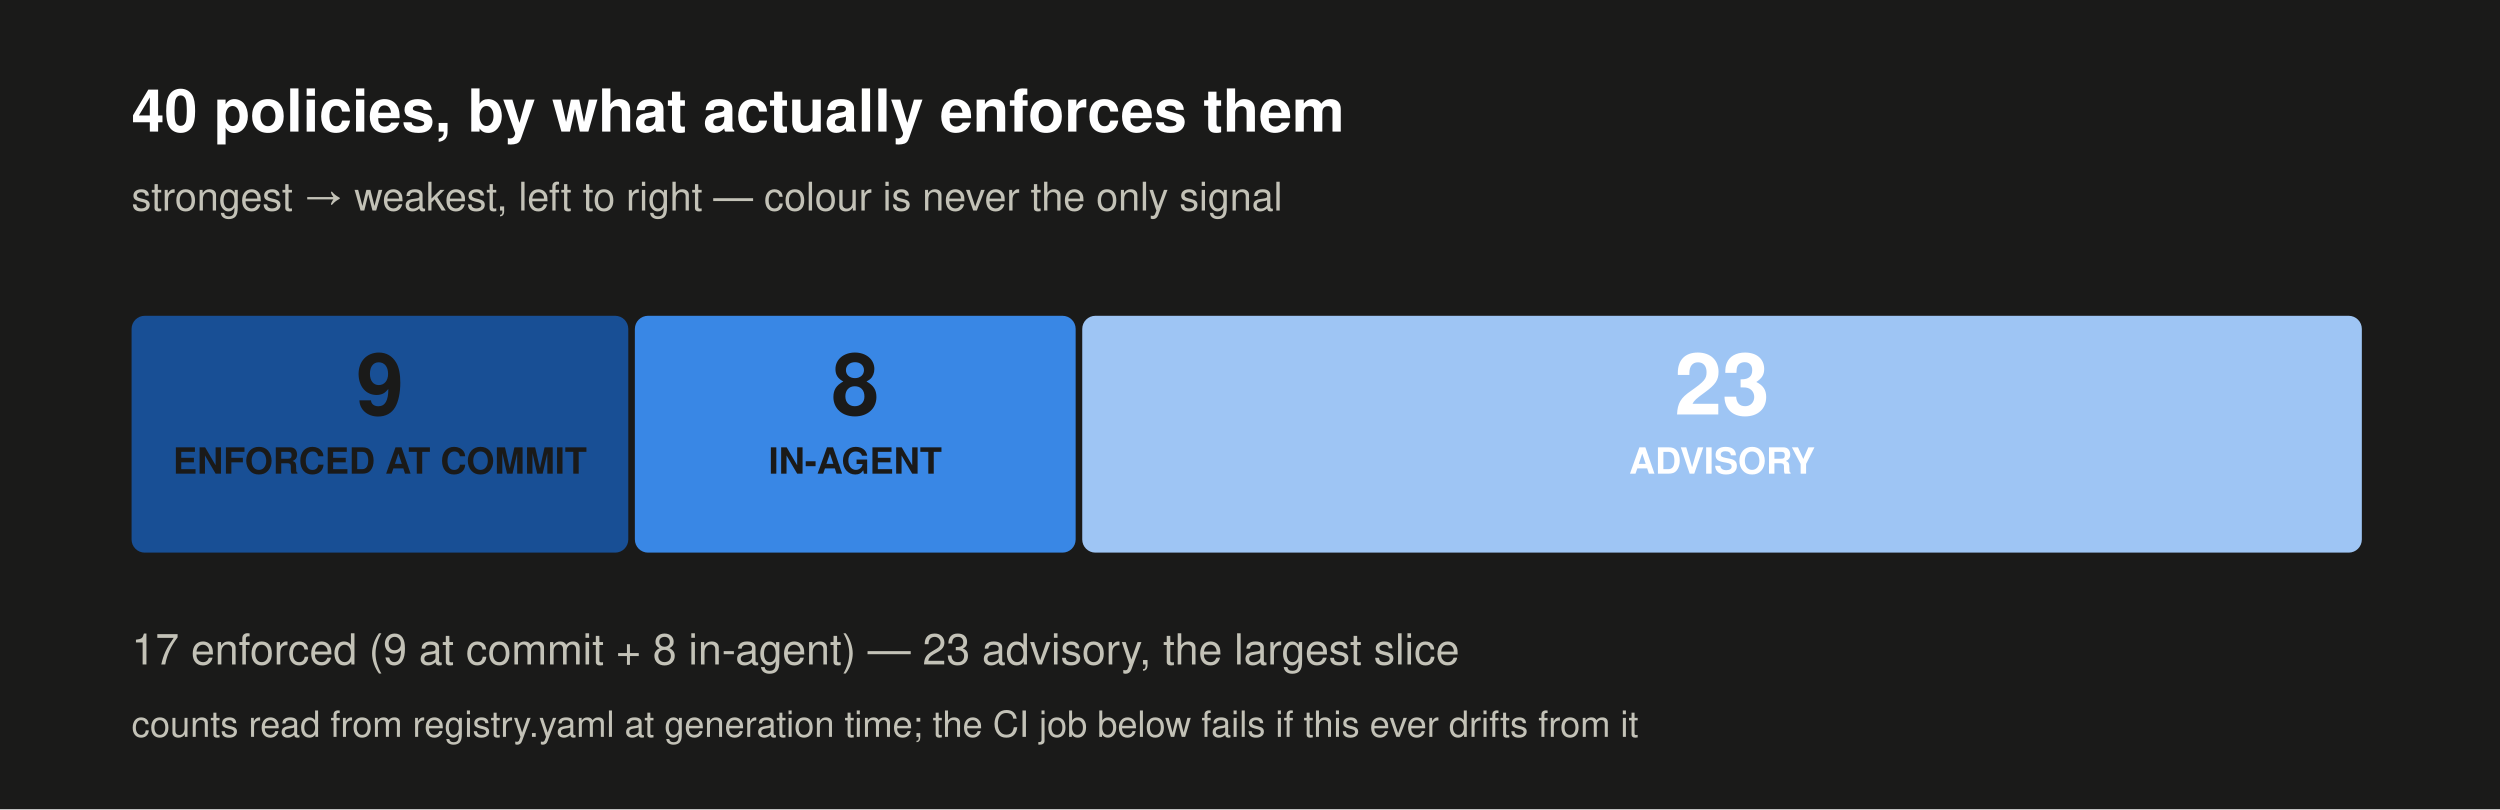
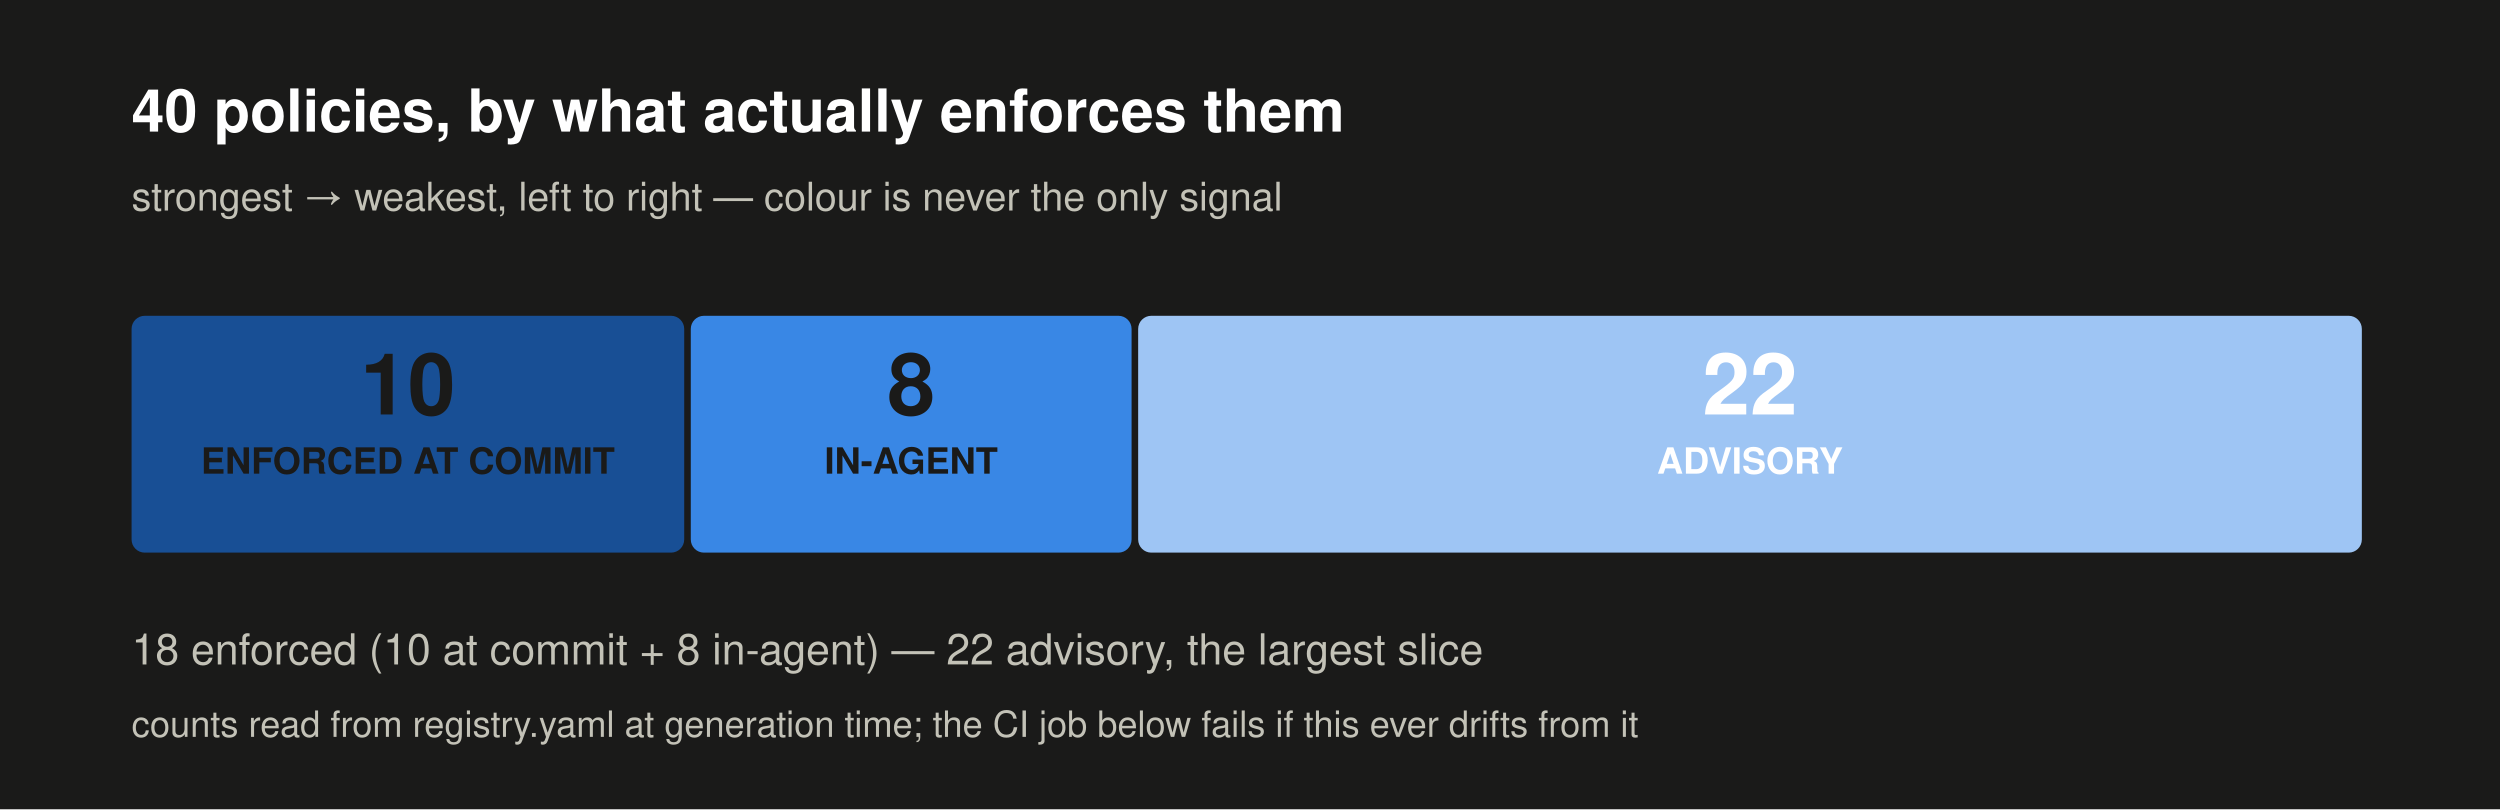
<svg xmlns="http://www.w3.org/2000/svg" width="760" height="246" viewBox="0 0 760 246" role="img" aria-labelledby="t d">
  <rect width="760" height="246" fill="#1a1a19" />
  <text x="40" y="40" font-family="-apple-system, BlinkMacSystemFont, 'Segoe UI', Helvetica, Arial, sans-serif" font-size="18" font-weight="600" fill="#ffffff" text-anchor="start">40 policies, by what actually enforces them</text>
  <text x="40" y="64" font-family="-apple-system, BlinkMacSystemFont, 'Segoe UI', Helvetica, Arial, sans-serif" font-size="12" font-weight="400" fill="#c3c2b7" text-anchor="start">strongest → weakest, left to right — colour is never the only signal</text>
-   <rect x="40" y="96" width="151" height="72" rx="4" fill="#184f95" />
-   <text x="115.5" y="126" font-family="-apple-system, BlinkMacSystemFont, 'Segoe UI', Helvetica, Arial, sans-serif" font-size="26" font-weight="700" fill="#1a1a19" text-anchor="middle">9</text>
-   <text x="115.5" y="144" font-family="-apple-system, BlinkMacSystemFont, 'Segoe UI', Helvetica, Arial, sans-serif" font-size="11" font-weight="600" fill="#1a1a19" text-anchor="middle">ENFORCED AT COMMIT</text>
-   <rect x="193" y="96" width="134" height="72" rx="4" fill="#3987e5" />
-   <text x="260" y="126" font-family="-apple-system, BlinkMacSystemFont, 'Segoe UI', Helvetica, Arial, sans-serif" font-size="26" font-weight="700" fill="#1a1a19" text-anchor="middle">8</text>
-   <text x="260" y="144" font-family="-apple-system, BlinkMacSystemFont, 'Segoe UI', Helvetica, Arial, sans-serif" font-size="11" font-weight="600" fill="#1a1a19" text-anchor="middle">IN-AGENT</text>
-   <rect x="329" y="96" width="389" height="72" rx="4" fill="#9ec5f4" />
-   <text x="523.5" y="126" font-family="-apple-system, BlinkMacSystemFont, 'Segoe UI', Helvetica, Arial, sans-serif" font-size="26" font-weight="700" fill="#ffffff" text-anchor="middle">23</text>
-   <text x="523.5" y="144" font-family="-apple-system, BlinkMacSystemFont, 'Segoe UI', Helvetica, Arial, sans-serif" font-size="11" font-weight="600" fill="#ffffff" text-anchor="middle">ADVISORY</text>
-   <text x="40" y="202" font-family="-apple-system, BlinkMacSystemFont, 'Segoe UI', Helvetica, Arial, sans-serif" font-size="13" font-weight="400" fill="#c3c2b7" text-anchor="start">17 enforced (9 at commit + 8 in-agent) — 23 advisory, the largest slice</text>
+   <rect x="40" y="96" width="168" height="72" rx="4" fill="#184f95" />
+   <text x="124" y="126" font-family="-apple-system, BlinkMacSystemFont, 'Segoe UI', Helvetica, Arial, sans-serif" font-size="26" font-weight="700" fill="#1a1a19" text-anchor="middle">10</text>
+   <text x="124" y="144" font-family="-apple-system, BlinkMacSystemFont, 'Segoe UI', Helvetica, Arial, sans-serif" font-size="11" font-weight="600" fill="#1a1a19" text-anchor="middle">ENFORCED AT COMMIT</text>
+   <rect x="210" y="96" width="134" height="72" rx="4" fill="#3987e5" />
+   <text x="277" y="126" font-family="-apple-system, BlinkMacSystemFont, 'Segoe UI', Helvetica, Arial, sans-serif" font-size="26" font-weight="700" fill="#1a1a19" text-anchor="middle">8</text>
+   <text x="277" y="144" font-family="-apple-system, BlinkMacSystemFont, 'Segoe UI', Helvetica, Arial, sans-serif" font-size="11" font-weight="600" fill="#1a1a19" text-anchor="middle">IN-AGENT</text>
+   <rect x="346" y="96" width="372" height="72" rx="4" fill="#9ec5f4" />
+   <text x="532" y="126" font-family="-apple-system, BlinkMacSystemFont, 'Segoe UI', Helvetica, Arial, sans-serif" font-size="26" font-weight="700" fill="#ffffff" text-anchor="middle">22</text>
+   <text x="532" y="144" font-family="-apple-system, BlinkMacSystemFont, 'Segoe UI', Helvetica, Arial, sans-serif" font-size="11" font-weight="600" fill="#ffffff" text-anchor="middle">ADVISORY</text>
+   <text x="40" y="202" font-family="-apple-system, BlinkMacSystemFont, 'Segoe UI', Helvetica, Arial, sans-serif" font-size="13" font-weight="400" fill="#c3c2b7" text-anchor="start">18 enforced (10 at commit + 8 in-agent) — 22 advisory, the largest slice</text>
  <text x="40" y="224" font-family="-apple-system, BlinkMacSystemFont, 'Segoe UI', Helvetica, Arial, sans-serif" font-size="11" font-weight="400" fill="#c3c2b7" text-anchor="start">counts read from registry.yaml at generation time; the CI job below fails if this ever drifts from it</text>
</svg>
